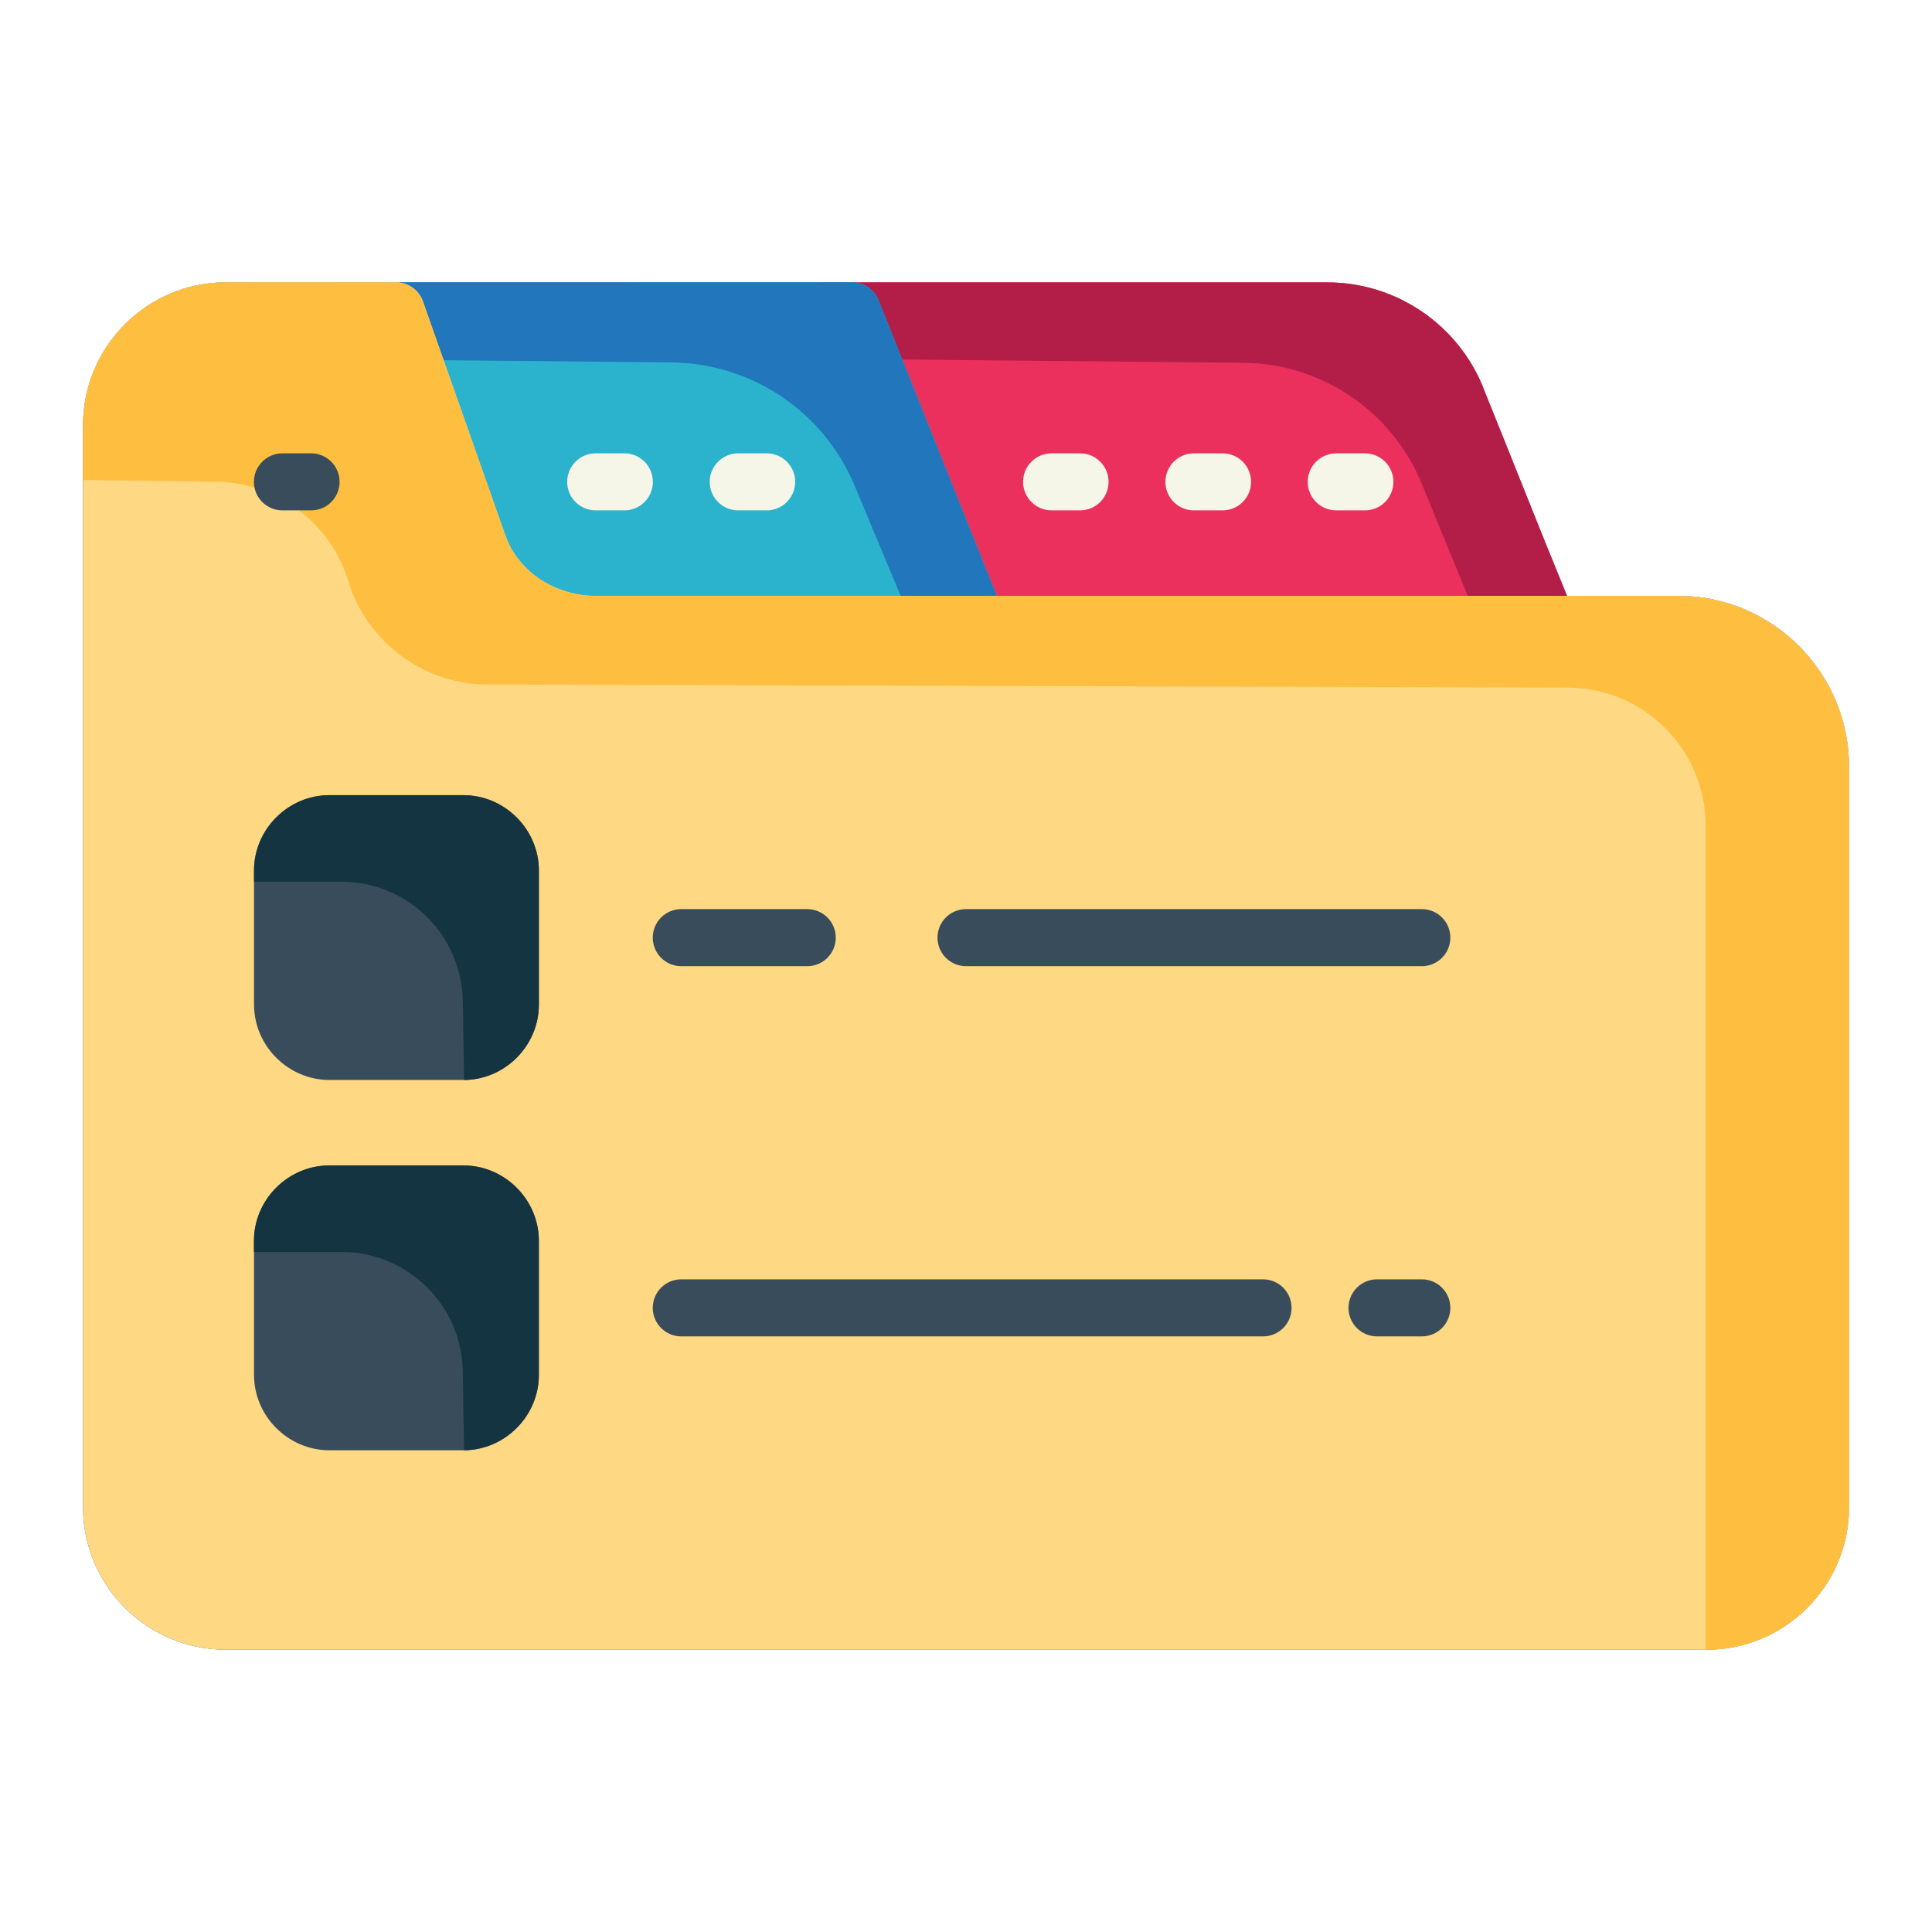
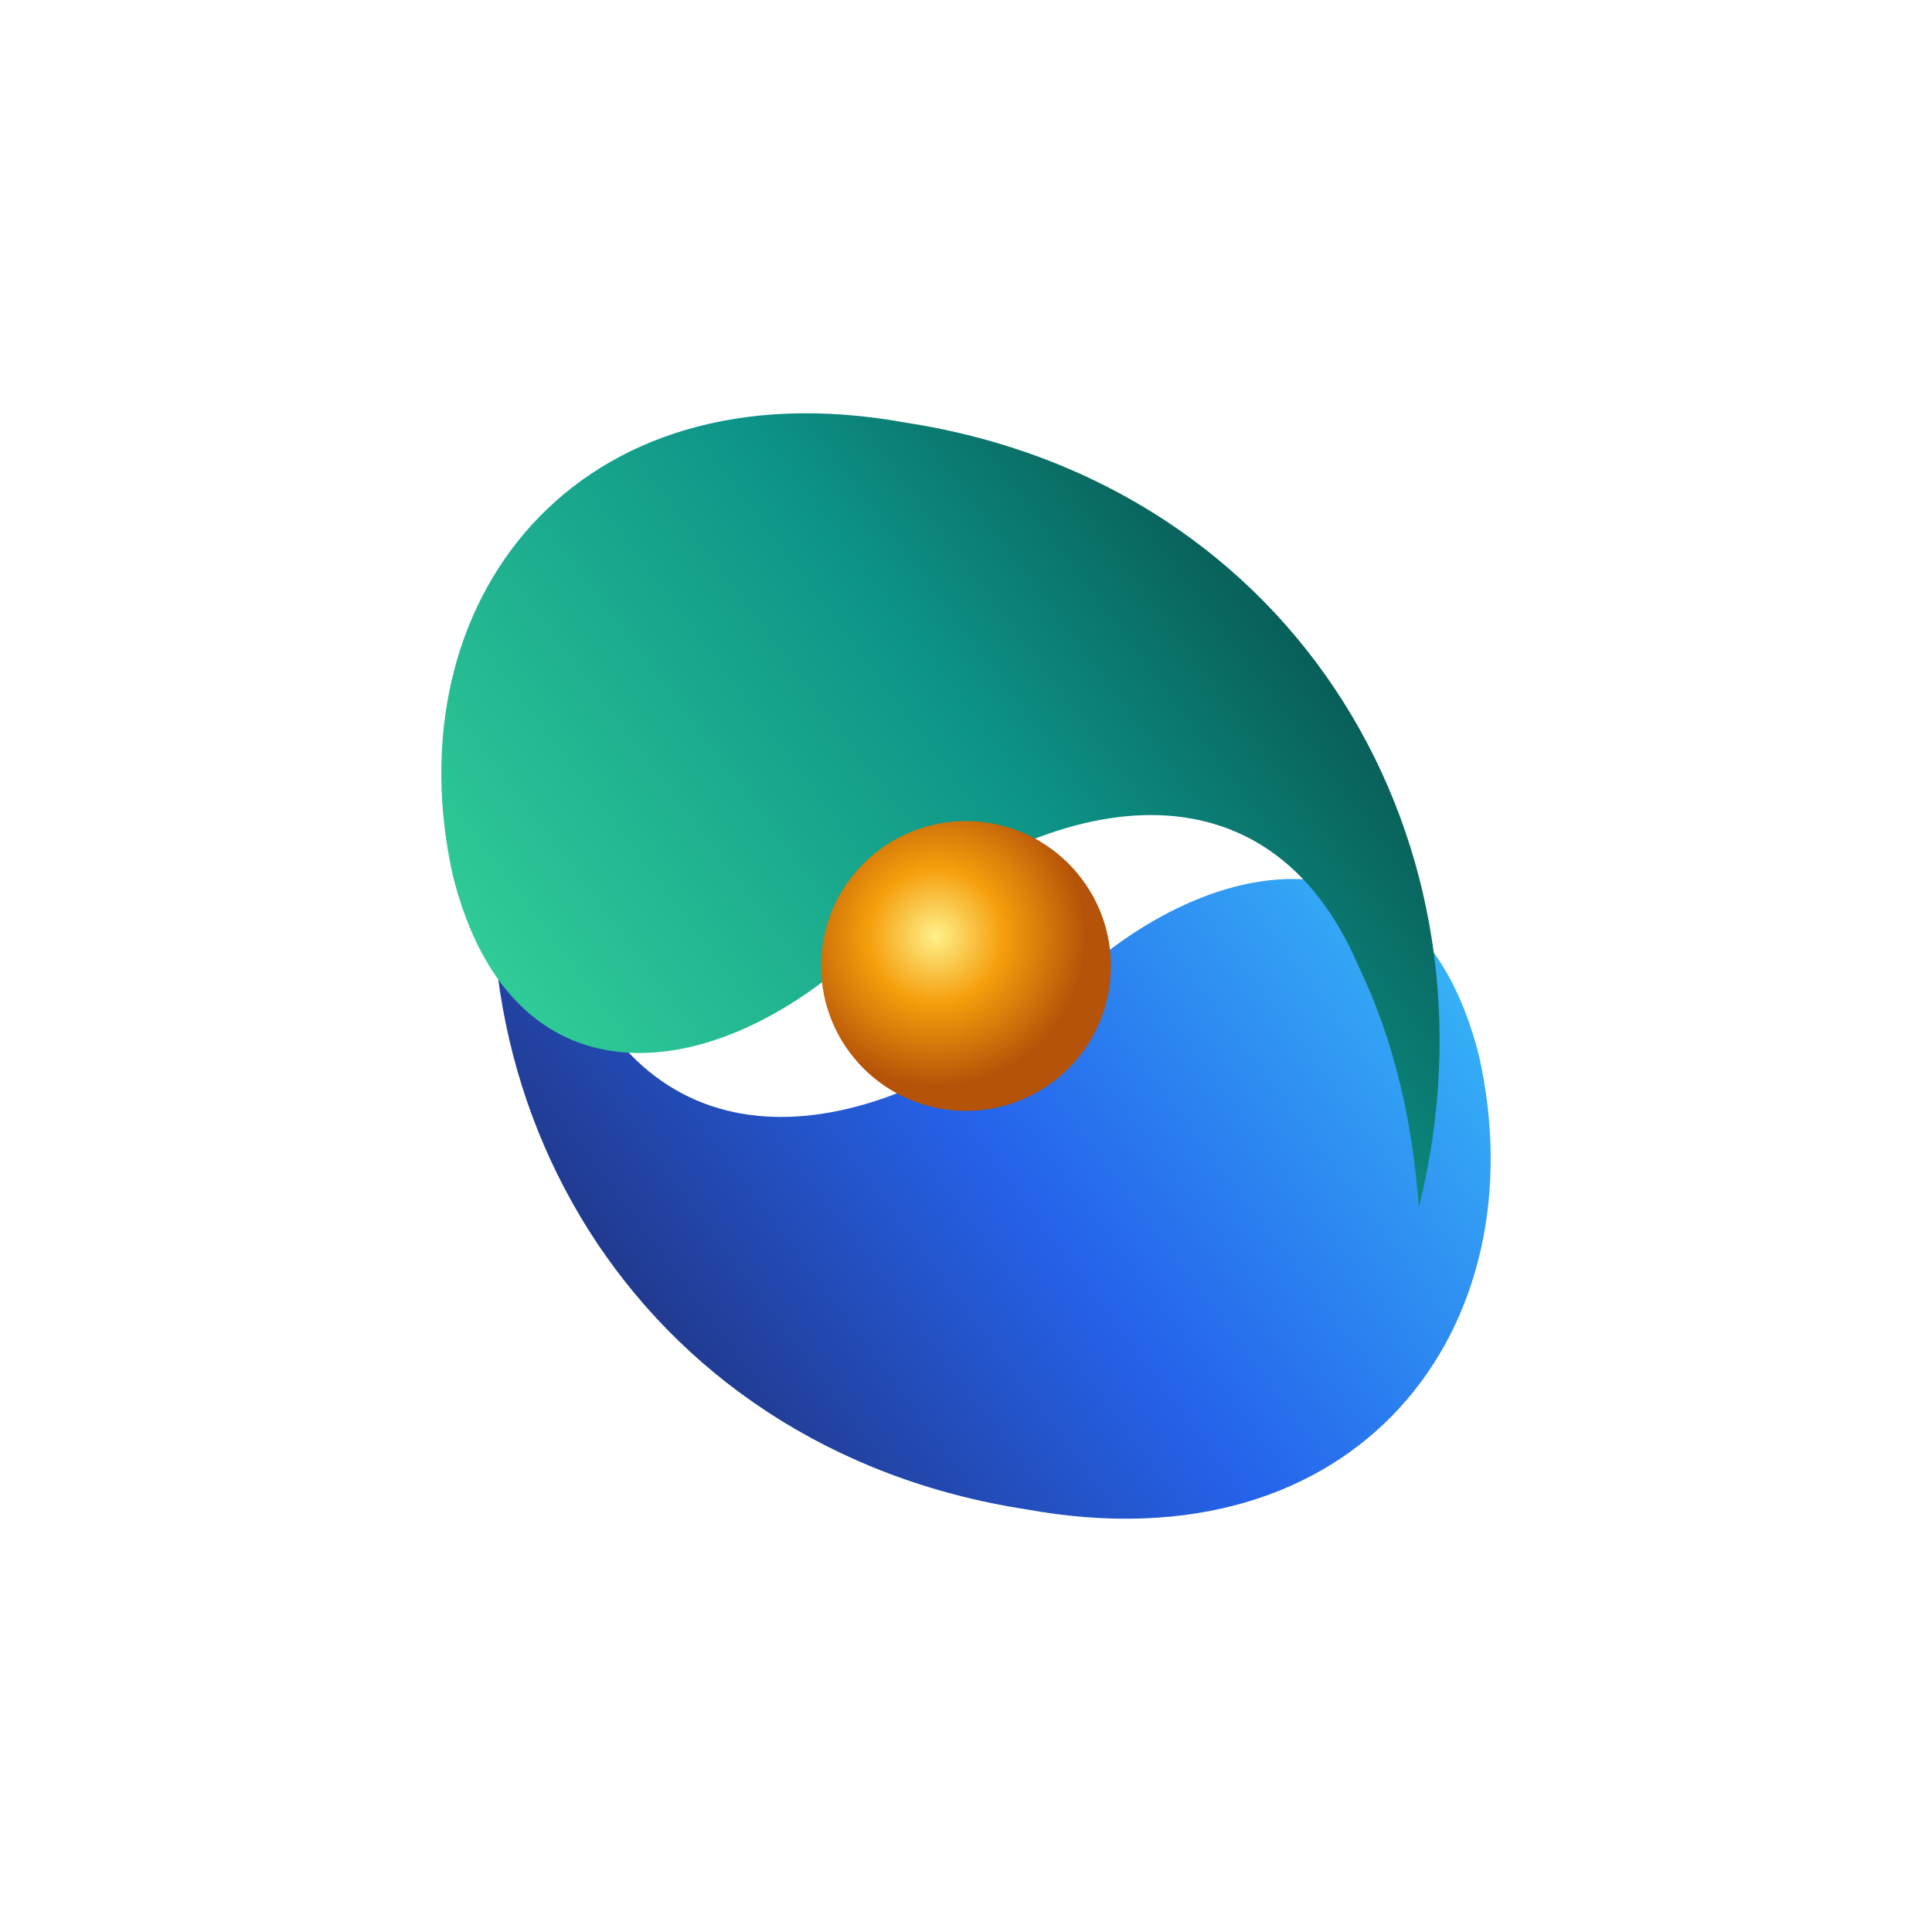
- <svg xmlns="http://www.w3.org/2000/svg" id="svg831" version="1.1" viewBox="0 0 22.578 22.578" height="64pt" width="64pt">
-   <defs id="defs825">
-     <pattern y="0" x="0" height="6" width="6" patternUnits="userSpaceOnUse" id="EMFhbasepattern" />
-     <pattern y="0" x="0" height="6" width="6" patternUnits="userSpaceOnUse" id="EMFhbasepattern-9" />
-     <pattern y="0" x="0" height="6" width="6" patternUnits="userSpaceOnUse" id="EMFhbasepattern-0" />
-     <pattern y="0" x="0" height="6" width="6" patternUnits="userSpaceOnUse" id="EMFhbasepattern-7" />
-     <pattern y="0" x="0" height="6" width="6" patternUnits="userSpaceOnUse" id="EMFhbasepattern-2" />
-     <pattern y="0" x="0" height="6" width="6" patternUnits="userSpaceOnUse" id="EMFhbasepattern-98" />
-     <pattern y="0" x="0" height="6" width="6" patternUnits="userSpaceOnUse" id="EMFhbasepattern-6" />
-     <pattern y="0" x="0" height="6" width="6" patternUnits="userSpaceOnUse" id="EMFhbasepattern-01" />
-     <pattern y="0" x="0" height="6" width="6" patternUnits="userSpaceOnUse" id="EMFhbasepattern-07" />
-     <pattern y="0" x="0" height="6" width="6" patternUnits="userSpaceOnUse" id="EMFhbasepattern-8" />
-     <pattern y="0" x="0" height="6" width="6" patternUnits="userSpaceOnUse" id="EMFhbasepattern-4" />
-     <pattern y="0" x="0" height="6" width="6" patternUnits="userSpaceOnUse" id="EMFhbasepattern-40" />
-     <pattern y="0" x="0" height="6" width="6" patternUnits="userSpaceOnUse" id="EMFhbasepattern-08" />
-     <pattern y="0" x="0" height="6" width="6" patternUnits="userSpaceOnUse" id="EMFhbasepattern-04" />
-     <pattern y="0" x="0" height="6" width="6" patternUnits="userSpaceOnUse" id="EMFhbasepattern-014" />
-     <pattern y="0" x="0" height="6" width="6" patternUnits="userSpaceOnUse" id="EMFhbasepattern-27" />
-     <pattern y="0" x="0" height="6" width="6" patternUnits="userSpaceOnUse" id="EMFhbasepattern-09" />
-     <pattern y="0" x="0" height="6" width="6" patternUnits="userSpaceOnUse" id="EMFhbasepattern-5" />
-     <pattern y="0" x="0" height="6" width="6" patternUnits="userSpaceOnUse" id="EMFhbasepattern-018" />
+ <svg xmlns="http://www.w3.org/2000/svg" viewBox="0 0 64 64" width="64" height="64" fill="none">
+   <defs>
+     <linearGradient id="harunaNavy" x1="16" y1="52" x2="48" y2="28" gradientUnits="userSpaceOnUse">
+       <stop offset="0%" stop-color="#1E1B4B" />
+       <stop offset="55%" stop-color="#2563EB" />
+       <stop offset="100%" stop-color="#38BDF8" />
+     </linearGradient>
+     <linearGradient id="harunaTeal" x1="48" y1="12" x2="16" y2="36" gradientUnits="userSpaceOnUse">
+       <stop offset="0%" stop-color="#042F2E" />
+       <stop offset="50%" stop-color="#0D9488" />
+       <stop offset="100%" stop-color="#34D399" />
+     </linearGradient>
+     <radialGradient id="harunaCore" cx="31" cy="31" r="5" gradientUnits="userSpaceOnUse">
+       <stop offset="0%" stop-color="#FEF08A" />
+       <stop offset="45%" stop-color="#F59E0B" />
+       <stop offset="100%" stop-color="#B45309" />
+     </radialGradient>
  </defs>
-   <g transform="translate(0,-274.4222)" id="layer1" />
-   <g id="g1542" style="display:inline;stroke-width:0.795" transform="matrix(1.258055,0,0,1.258055,-76.11028,-350.7029)">
-     <path style="color:#000000;font-style:normal;font-variant:normal;font-weight:normal;font-stretch:normal;font-size:medium;line-height:normal;font-family:sans-serif;font-variant-ligatures:normal;font-variant-position:normal;font-variant-caps:normal;font-variant-numeric:normal;font-variant-alternates:normal;font-variant-east-asian:normal;font-feature-settings:normal;font-variation-settings:normal;text-indent:0;text-align:start;text-decoration:none;text-decoration-line:none;text-decoration-style:solid;text-decoration-color:#000000;letter-spacing:normal;word-spacing:normal;text-transform:none;writing-mode:lr-tb;direction:ltr;text-orientation:mixed;dominant-baseline:auto;baseline-shift:baseline;text-anchor:start;white-space:normal;shape-padding:0;shape-margin:0;inline-size:0;clip-rule:nonzero;display:inline;overflow:visible;visibility:visible;isolation:auto;mix-blend-mode:normal;color-interpolation:sRGB;color-interpolation-filters:linearRGB;solid-color:#000000;solid-opacity:1;vector-effect:none;fill:#eb305d;fill-opacity:1;fill-rule:nonzero;stroke:none;stroke-width:0.421;stroke-linecap:round;stroke-linejoin:round;stroke-miterlimit:4;stroke-dasharray:none;stroke-dashoffset:0;stroke-opacity:1;color-rendering:auto;image-rendering:auto;shape-rendering:auto;text-rendering:auto;enable-background:accumulate;stop-color:#000000" d="m 62.594,281.389 c -0.728,0 -1.324,0.596 -1.324,1.324 v 10.055 c 0,0.728 0.596,1.322 1.324,1.322 h 13.758 c 0.728,0 1.322,-0.594 1.322,-1.322 v -6.881 c 0,-0.874 -0.712,-1.586 -1.586,-1.586 h -1.033 c -0.263,-0.639 -0.516,-1.284 -0.777,-1.93 v -0.002 c -0.237,-0.591 -0.813,-0.98 -1.449,-0.98 z" id="path1477" />
-     <path id="path1487" style="fill:#b31e48;fill-opacity:1;stroke:none;stroke-width:0.421;stroke-linecap:round;stroke-linejoin:round;stroke-opacity:1" d="m 68.106,281.389 0.051,0.71 3.891,0.037 a 1.81,1.81 34.133 0 1 1.657,1.123 l 0.769,1.875 1.763,-0.073 -0.326,-0.76 h -0.856 c -0.263,-0.639 -0.516,-1.284 -0.778,-1.93 v -0.002 c -0.237,-0.591 -0.812,-0.98 -1.449,-0.98 z" />
-     <path style="color:#000000;font-style:normal;font-variant:normal;font-weight:normal;font-stretch:normal;font-size:medium;line-height:normal;font-family:sans-serif;font-variant-ligatures:normal;font-variant-position:normal;font-variant-caps:normal;font-variant-numeric:normal;font-variant-alternates:normal;font-variant-east-asian:normal;font-feature-settings:normal;font-variation-settings:normal;text-indent:0;text-align:start;text-decoration:none;text-decoration-line:none;text-decoration-style:solid;text-decoration-color:#000000;letter-spacing:normal;word-spacing:normal;text-transform:none;writing-mode:lr-tb;direction:ltr;text-orientation:mixed;dominant-baseline:auto;baseline-shift:baseline;text-anchor:start;white-space:normal;shape-padding:0;shape-margin:0;inline-size:0;clip-rule:nonzero;display:inline;overflow:visible;visibility:visible;isolation:auto;mix-blend-mode:normal;color-interpolation:sRGB;color-interpolation-filters:linearRGB;solid-color:#000000;solid-opacity:1;vector-effect:none;fill:#2bb3cd;fill-opacity:1;fill-rule:nonzero;stroke:none;stroke-width:0.421;stroke-linecap:round;stroke-linejoin:round;stroke-miterlimit:4;stroke-dasharray:none;stroke-dashoffset:0;stroke-opacity:1;color-rendering:auto;image-rendering:auto;shape-rendering:auto;text-rendering:auto;enable-background:accumulate;stop-color:#000000" d="m 62.594,281.389 c -0.728,0 -1.324,0.596 -1.324,1.324 v 10.055 c 0,0.728 0.596,1.322 1.324,1.322 h 13.758 c 0.728,0 1.322,-0.594 1.322,-1.322 v -6.881 c 0,-0.874 -0.712,-1.586 -1.586,-1.586 h -6.328 l -0.043,-0.102 -1.057,-2.643 a 0.265,0.265 0 0 0 -0.246,-0.168 z" id="path1463" />
-     <path id="path1494" style="fill:#2276bb;fill-opacity:1;stroke:none;stroke-width:1.59;stroke-linecap:round;stroke-linejoin:round;stroke-opacity:1" d="m 242.701,4.996 0.43,2.725 9.1,0.087 a 7.04,7.04 33.937 0 1 6.429,4.326 l 2.53,6.056 6.02,-0.131 -0.518,-2.055 h -3.033 l -0.162,-0.385 -3.992,-9.988 c -0.15,-0.383 -0.52,-0.635 -0.932,-0.635 z" transform="matrix(0.2645833,0,0,0.2645833,0,280.0667)" />
-     <path style="color:#000000;font-style:normal;font-variant:normal;font-weight:normal;font-stretch:normal;font-size:medium;line-height:normal;font-family:sans-serif;font-variant-ligatures:normal;font-variant-position:normal;font-variant-caps:normal;font-variant-numeric:normal;font-variant-alternates:normal;font-variant-east-asian:normal;font-feature-settings:normal;font-variation-settings:normal;text-indent:0;text-align:start;text-decoration:none;text-decoration-line:none;text-decoration-style:solid;text-decoration-color:#000000;letter-spacing:normal;word-spacing:normal;text-transform:none;writing-mode:lr-tb;direction:ltr;text-orientation:mixed;dominant-baseline:auto;baseline-shift:baseline;text-anchor:start;white-space:normal;shape-padding:0;shape-margin:0;inline-size:0;clip-rule:nonzero;display:inline;overflow:visible;visibility:visible;isolation:auto;mix-blend-mode:normal;color-interpolation:sRGB;color-interpolation-filters:linearRGB;solid-color:#000000;solid-opacity:1;vector-effect:none;fill:#fed883;fill-opacity:1;fill-rule:nonzero;stroke:none;stroke-width:0.421;stroke-linecap:round;stroke-linejoin:round;stroke-miterlimit:4;stroke-dasharray:none;stroke-dashoffset:0;stroke-opacity:1;color-rendering:auto;image-rendering:auto;shape-rendering:auto;text-rendering:auto;enable-background:accumulate;stop-color:#000000" d="m 62.594,281.389 c -0.728,0 -1.324,0.596 -1.324,1.324 v 10.055 c 0,0.728 0.596,1.322 1.324,1.322 h 13.758 c 0.728,0 1.322,-0.594 1.322,-1.322 v -6.881 c 0,-0.874 -0.712,-1.586 -1.586,-1.586 H 66.033 c -0.375,0 -0.721,-0.223 -0.84,-0.561 l -0.766,-2.174 a 0.265,0.265 0 0 0 -0.25,-0.178 z" id="path1448" />
-     <path id="path1501" style="fill:#febe40;fill-opacity:1;stroke:none;stroke-width:0.421;stroke-linecap:round;stroke-linejoin:round;stroke-opacity:1" d="m 62.594,281.389 c -0.728,0 -1.324,0.596 -1.324,1.324 v 0.512 l 1.232,0.015 c 0.572,0.007 1.072,0.385 1.235,0.934 a 1.362,1.362 35.78 0 0 1.319,0.951 l 10.006,0.028 c 0.708,0.002 1.281,0.577 1.281,1.285 v 7.653 h 0.009 c 0.728,0 1.322,-0.594 1.322,-1.322 v -6.881 c 0,-0.874 -0.712,-1.586 -1.586,-1.586 H 66.033 c -0.375,0 -0.721,-0.223 -0.84,-0.561 l -0.766,-2.174 c -0.037,-0.106 -0.137,-0.178 -0.25,-0.178 z" />
-     <path style="color:#000000;font-style:normal;font-variant:normal;font-weight:normal;font-stretch:normal;font-size:medium;line-height:normal;font-family:sans-serif;font-variant-ligatures:normal;font-variant-position:normal;font-variant-caps:normal;font-variant-numeric:normal;font-variant-alternates:normal;font-variant-east-asian:normal;font-feature-settings:normal;font-variation-settings:normal;text-indent:0;text-align:start;text-decoration:none;text-decoration-line:none;text-decoration-style:solid;text-decoration-color:#000000;letter-spacing:normal;word-spacing:normal;text-transform:none;writing-mode:lr-tb;direction:ltr;text-orientation:mixed;dominant-baseline:auto;baseline-shift:baseline;text-anchor:start;white-space:normal;shape-padding:0;shape-margin:0;inline-size:0;clip-rule:nonzero;display:inline;overflow:visible;visibility:visible;isolation:auto;mix-blend-mode:normal;color-interpolation:sRGB;color-interpolation-filters:linearRGB;solid-color:#000000;solid-opacity:1;vector-effect:none;fill:#394c5b;fill-opacity:1;fill-rule:nonzero;stroke:none;stroke-width:0.421;stroke-linecap:round;stroke-linejoin:round;stroke-miterlimit:4;stroke-dasharray:none;stroke-dashoffset:0;stroke-opacity:1;color-rendering:auto;image-rendering:auto;shape-rendering:auto;text-rendering:auto;enable-background:accumulate;stop-color:#000000" d="m 63.123,282.977 a 0.265,0.265 0 0 0 -0.266,0.266 0.265,0.265 0 0 0 0.266,0.264 h 0.264 a 0.265,0.265 0 0 0 0.266,-0.264 0.265,0.265 0 0 0 -0.266,-0.266 z" id="path1197" />
-     <path style="color:#000000;font-style:normal;font-variant:normal;font-weight:normal;font-stretch:normal;font-size:medium;line-height:normal;font-family:sans-serif;font-variant-ligatures:normal;font-variant-position:normal;font-variant-caps:normal;font-variant-numeric:normal;font-variant-alternates:normal;font-variant-east-asian:normal;font-feature-settings:normal;font-variation-settings:normal;text-indent:0;text-align:start;text-decoration:none;text-decoration-line:none;text-decoration-style:solid;text-decoration-color:#000000;letter-spacing:normal;word-spacing:normal;text-transform:none;writing-mode:lr-tb;direction:ltr;text-orientation:mixed;dominant-baseline:auto;baseline-shift:baseline;text-anchor:start;white-space:normal;shape-padding:0;shape-margin:0;inline-size:0;clip-rule:nonzero;display:inline;overflow:visible;visibility:visible;isolation:auto;mix-blend-mode:normal;color-interpolation:sRGB;color-interpolation-filters:linearRGB;solid-color:#000000;solid-opacity:1;vector-effect:none;fill:#f5f6e8;fill-opacity:1;fill-rule:nonzero;stroke:none;stroke-width:0.421;stroke-linecap:round;stroke-linejoin:round;stroke-miterlimit:4;stroke-dasharray:none;stroke-dashoffset:0;stroke-opacity:1;color-rendering:auto;image-rendering:auto;shape-rendering:auto;text-rendering:auto;enable-background:accumulate;stop-color:#000000" d="m 66.033,282.977 a 0.265,0.265 0 0 0 -0.266,0.266 0.265,0.265 0 0 0 0.266,0.264 h 0.264 a 0.265,0.265 0 0 0 0.266,-0.264 0.265,0.265 0 0 0 -0.266,-0.266 z" id="path1203" />
-     <path style="color:#000000;font-style:normal;font-variant:normal;font-weight:normal;font-stretch:normal;font-size:medium;line-height:normal;font-family:sans-serif;font-variant-ligatures:normal;font-variant-position:normal;font-variant-caps:normal;font-variant-numeric:normal;font-variant-alternates:normal;font-variant-east-asian:normal;font-feature-settings:normal;font-variation-settings:normal;text-indent:0;text-align:start;text-decoration:none;text-decoration-line:none;text-decoration-style:solid;text-decoration-color:#000000;letter-spacing:normal;word-spacing:normal;text-transform:none;writing-mode:lr-tb;direction:ltr;text-orientation:mixed;dominant-baseline:auto;baseline-shift:baseline;text-anchor:start;white-space:normal;shape-padding:0;shape-margin:0;inline-size:0;clip-rule:nonzero;display:inline;overflow:visible;visibility:visible;isolation:auto;mix-blend-mode:normal;color-interpolation:sRGB;color-interpolation-filters:linearRGB;solid-color:#000000;solid-opacity:1;vector-effect:none;fill:#f5f6e8;fill-opacity:1;fill-rule:nonzero;stroke:none;stroke-width:0.421;stroke-linecap:round;stroke-linejoin:round;stroke-miterlimit:4;stroke-dasharray:none;stroke-dashoffset:0;stroke-opacity:1;color-rendering:auto;image-rendering:auto;shape-rendering:auto;text-rendering:auto;enable-background:accumulate;stop-color:#000000" d="m 67.355,282.977 a 0.265,0.265 0 0 0 -0.264,0.266 0.265,0.265 0 0 0 0.264,0.264 h 0.266 a 0.265,0.265 0 0 0 0.264,-0.264 0.265,0.265 0 0 0 -0.264,-0.266 z" id="path1215" />
-     <path style="color:#000000;font-style:normal;font-variant:normal;font-weight:normal;font-stretch:normal;font-size:medium;line-height:normal;font-family:sans-serif;font-variant-ligatures:normal;font-variant-position:normal;font-variant-caps:normal;font-variant-numeric:normal;font-variant-alternates:normal;font-variant-east-asian:normal;font-feature-settings:normal;font-variation-settings:normal;text-indent:0;text-align:start;text-decoration:none;text-decoration-line:none;text-decoration-style:solid;text-decoration-color:#000000;letter-spacing:normal;word-spacing:normal;text-transform:none;writing-mode:lr-tb;direction:ltr;text-orientation:mixed;dominant-baseline:auto;baseline-shift:baseline;text-anchor:start;white-space:normal;shape-padding:0;shape-margin:0;inline-size:0;clip-rule:nonzero;display:inline;overflow:visible;visibility:visible;isolation:auto;mix-blend-mode:normal;color-interpolation:sRGB;color-interpolation-filters:linearRGB;solid-color:#000000;solid-opacity:1;vector-effect:none;fill:#f5f6e8;fill-opacity:1;fill-rule:nonzero;stroke:none;stroke-width:0.421;stroke-linecap:round;stroke-linejoin:round;stroke-miterlimit:4;stroke-dasharray:none;stroke-dashoffset:0;stroke-opacity:1;color-rendering:auto;image-rendering:auto;shape-rendering:auto;text-rendering:auto;enable-background:accumulate;stop-color:#000000" d="m 71.59,282.977 a 0.265,0.265 0 0 0 -0.266,0.266 0.265,0.265 0 0 0 0.266,0.264 h 0.264 a 0.265,0.265 0 0 0 0.266,-0.264 0.265,0.265 0 0 0 -0.266,-0.266 z" id="path1231" />
-     <path style="color:#000000;font-style:normal;font-variant:normal;font-weight:normal;font-stretch:normal;font-size:medium;line-height:normal;font-family:sans-serif;font-variant-ligatures:normal;font-variant-position:normal;font-variant-caps:normal;font-variant-numeric:normal;font-variant-alternates:normal;font-variant-east-asian:normal;font-feature-settings:normal;font-variation-settings:normal;text-indent:0;text-align:start;text-decoration:none;text-decoration-line:none;text-decoration-style:solid;text-decoration-color:#000000;letter-spacing:normal;word-spacing:normal;text-transform:none;writing-mode:lr-tb;direction:ltr;text-orientation:mixed;dominant-baseline:auto;baseline-shift:baseline;text-anchor:start;white-space:normal;shape-padding:0;shape-margin:0;inline-size:0;clip-rule:nonzero;display:inline;overflow:visible;visibility:visible;isolation:auto;mix-blend-mode:normal;color-interpolation:sRGB;color-interpolation-filters:linearRGB;solid-color:#000000;solid-opacity:1;vector-effect:none;fill:#f5f6e8;fill-opacity:1;fill-rule:nonzero;stroke:none;stroke-width:0.421;stroke-linecap:round;stroke-linejoin:round;stroke-miterlimit:4;stroke-dasharray:none;stroke-dashoffset:0;stroke-opacity:1;color-rendering:auto;image-rendering:auto;shape-rendering:auto;text-rendering:auto;enable-background:accumulate;stop-color:#000000" d="m 72.912,282.977 a 0.265,0.265 0 0 0 -0.266,0.266 0.265,0.265 0 0 0 0.266,0.264 h 0.264 a 0.265,0.265 0 0 0 0.266,-0.264 0.265,0.265 0 0 0 -0.266,-0.266 z" id="path1279" />
-     <path style="color:#000000;font-style:normal;font-variant:normal;font-weight:normal;font-stretch:normal;font-size:medium;line-height:normal;font-family:sans-serif;font-variant-ligatures:normal;font-variant-position:normal;font-variant-caps:normal;font-variant-numeric:normal;font-variant-alternates:normal;font-variant-east-asian:normal;font-feature-settings:normal;font-variation-settings:normal;text-indent:0;text-align:start;text-decoration:none;text-decoration-line:none;text-decoration-style:solid;text-decoration-color:#000000;letter-spacing:normal;word-spacing:normal;text-transform:none;writing-mode:lr-tb;direction:ltr;text-orientation:mixed;dominant-baseline:auto;baseline-shift:baseline;text-anchor:start;white-space:normal;shape-padding:0;shape-margin:0;inline-size:0;clip-rule:nonzero;display:inline;overflow:visible;visibility:visible;isolation:auto;mix-blend-mode:normal;color-interpolation:sRGB;color-interpolation-filters:linearRGB;solid-color:#000000;solid-opacity:1;vector-effect:none;fill:#f5f6e8;fill-opacity:1;fill-rule:nonzero;stroke:none;stroke-width:0.421;stroke-linecap:round;stroke-linejoin:round;stroke-miterlimit:4;stroke-dasharray:none;stroke-dashoffset:0;stroke-opacity:1;color-rendering:auto;image-rendering:auto;shape-rendering:auto;text-rendering:auto;enable-background:accumulate;stop-color:#000000" d="m 70.266,282.977 a 0.265,0.265 0 0 0 -0.264,0.266 0.265,0.265 0 0 0 0.264,0.264 h 0.266 a 0.265,0.265 0 0 0 0.264,-0.264 0.265,0.265 0 0 0 -0.264,-0.266 z" id="path1288" />
-     <path style="color:#000000;font-style:normal;font-variant:normal;font-weight:normal;font-stretch:normal;font-size:medium;line-height:normal;font-family:sans-serif;font-variant-ligatures:normal;font-variant-position:normal;font-variant-caps:normal;font-variant-numeric:normal;font-variant-alternates:normal;font-variant-east-asian:normal;font-feature-settings:normal;font-variation-settings:normal;text-indent:0;text-align:start;text-decoration:none;text-decoration-line:none;text-decoration-style:solid;text-decoration-color:#000000;letter-spacing:normal;word-spacing:normal;text-transform:none;writing-mode:lr-tb;direction:ltr;text-orientation:mixed;dominant-baseline:auto;baseline-shift:baseline;text-anchor:start;white-space:normal;shape-padding:0;shape-margin:0;inline-size:0;clip-rule:nonzero;display:inline;overflow:visible;visibility:visible;isolation:auto;mix-blend-mode:normal;color-interpolation:sRGB;color-interpolation-filters:linearRGB;solid-color:#000000;solid-opacity:1;vector-effect:none;fill:#394c5b;fill-opacity:1;fill-rule:nonzero;stroke:none;stroke-width:0.421;stroke-linecap:round;stroke-linejoin:round;stroke-miterlimit:4;stroke-dasharray:none;stroke-dashoffset:0;stroke-opacity:1;color-rendering:auto;image-rendering:auto;shape-rendering:auto;text-rendering:auto;enable-background:accumulate;stop-color:#000000" d="m 63.559,286.152 c -0.384,0 -0.701,0.317 -0.701,0.701 v 1.244 c 0,0.384 0.317,0.701 0.701,0.701 h 1.244 c 0.384,0 0.701,-0.317 0.701,-0.701 v -1.244 c 0,-0.384 -0.317,-0.701 -0.701,-0.701 z" id="path1346" />
-     <path style="color:#000000;font-style:normal;font-variant:normal;font-weight:normal;font-stretch:normal;font-size:medium;line-height:normal;font-family:sans-serif;font-variant-ligatures:normal;font-variant-position:normal;font-variant-caps:normal;font-variant-numeric:normal;font-variant-alternates:normal;font-variant-east-asian:normal;font-feature-settings:normal;font-variation-settings:normal;text-indent:0;text-align:start;text-decoration:none;text-decoration-line:none;text-decoration-style:solid;text-decoration-color:#000000;letter-spacing:normal;word-spacing:normal;text-transform:none;writing-mode:lr-tb;direction:ltr;text-orientation:mixed;dominant-baseline:auto;baseline-shift:baseline;text-anchor:start;white-space:normal;shape-padding:0;shape-margin:0;inline-size:0;clip-rule:nonzero;display:inline;overflow:visible;visibility:visible;isolation:auto;mix-blend-mode:normal;color-interpolation:sRGB;color-interpolation-filters:linearRGB;solid-color:#000000;solid-opacity:1;vector-effect:none;fill:#394c5b;fill-opacity:1;fill-rule:nonzero;stroke:none;stroke-width:0.421;stroke-linecap:round;stroke-linejoin:round;stroke-miterlimit:4;stroke-dasharray:none;stroke-dashoffset:0;stroke-opacity:1;color-rendering:auto;image-rendering:auto;shape-rendering:auto;text-rendering:auto;enable-background:accumulate;stop-color:#000000" d="m 63.559,289.592 c -0.384,0 -0.701,0.317 -0.701,0.701 v 1.244 c 0,0.384 0.317,0.701 0.701,0.701 h 1.244 c 0.384,0 0.701,-0.317 0.701,-0.701 v -1.244 c 0,-0.384 -0.317,-0.701 -0.701,-0.701 z" id="path1352" />
-     <path style="color:#000000;font-style:normal;font-variant:normal;font-weight:normal;font-stretch:normal;font-size:medium;line-height:normal;font-family:sans-serif;font-variant-ligatures:normal;font-variant-position:normal;font-variant-caps:normal;font-variant-numeric:normal;font-variant-alternates:normal;font-variant-east-asian:normal;font-feature-settings:normal;font-variation-settings:normal;text-indent:0;text-align:start;text-decoration:none;text-decoration-line:none;text-decoration-style:solid;text-decoration-color:#000000;letter-spacing:normal;word-spacing:normal;text-transform:none;writing-mode:lr-tb;direction:ltr;text-orientation:mixed;dominant-baseline:auto;baseline-shift:baseline;text-anchor:start;white-space:normal;shape-padding:0;shape-margin:0;inline-size:0;clip-rule:nonzero;display:inline;overflow:visible;visibility:visible;isolation:auto;mix-blend-mode:normal;color-interpolation:sRGB;color-interpolation-filters:linearRGB;solid-color:#000000;solid-opacity:1;vector-effect:none;fill:#394c5b;fill-opacity:1;fill-rule:nonzero;stroke:none;stroke-width:0.421;stroke-linecap:round;stroke-linejoin:round;stroke-miterlimit:4;stroke-dasharray:none;stroke-dashoffset:0;stroke-opacity:1;color-rendering:auto;image-rendering:auto;shape-rendering:auto;text-rendering:auto;enable-background:accumulate;stop-color:#000000" d="m 66.826,287.211 a 0.265,0.265 0 0 0 -0.264,0.264 0.265,0.265 0 0 0 0.264,0.266 h 1.172 a 0.265,0.265 0 0 0 0.264,-0.266 0.265,0.265 0 0 0 -0.264,-0.264 z" id="path1358" />
-     <path style="color:#000000;font-style:normal;font-variant:normal;font-weight:normal;font-stretch:normal;font-size:medium;line-height:normal;font-family:sans-serif;font-variant-ligatures:normal;font-variant-position:normal;font-variant-caps:normal;font-variant-numeric:normal;font-variant-alternates:normal;font-variant-east-asian:normal;font-feature-settings:normal;font-variation-settings:normal;text-indent:0;text-align:start;text-decoration:none;text-decoration-line:none;text-decoration-style:solid;text-decoration-color:#000000;letter-spacing:normal;word-spacing:normal;text-transform:none;writing-mode:lr-tb;direction:ltr;text-orientation:mixed;dominant-baseline:auto;baseline-shift:baseline;text-anchor:start;white-space:normal;shape-padding:0;shape-margin:0;inline-size:0;clip-rule:nonzero;display:inline;overflow:visible;visibility:visible;isolation:auto;mix-blend-mode:normal;color-interpolation:sRGB;color-interpolation-filters:linearRGB;solid-color:#000000;solid-opacity:1;vector-effect:none;fill:#394c5b;fill-opacity:1;fill-rule:nonzero;stroke:none;stroke-width:0.421;stroke-linecap:round;stroke-linejoin:round;stroke-miterlimit:4;stroke-dasharray:none;stroke-dashoffset:0;stroke-opacity:1;color-rendering:auto;image-rendering:auto;shape-rendering:auto;text-rendering:auto;enable-background:accumulate;stop-color:#000000" d="m 69.473,287.211 a 0.265,0.265 0 0 0 -0.266,0.264 0.265,0.265 0 0 0 0.266,0.266 h 4.232 a 0.265,0.265 0 0 0 0.266,-0.266 0.265,0.265 0 0 0 -0.266,-0.264 z" id="path1367" />
-     <path style="color:#000000;font-style:normal;font-variant:normal;font-weight:normal;font-stretch:normal;font-size:medium;line-height:normal;font-family:sans-serif;font-variant-ligatures:normal;font-variant-position:normal;font-variant-caps:normal;font-variant-numeric:normal;font-variant-alternates:normal;font-variant-east-asian:normal;font-feature-settings:normal;font-variation-settings:normal;text-indent:0;text-align:start;text-decoration:none;text-decoration-line:none;text-decoration-style:solid;text-decoration-color:#000000;letter-spacing:normal;word-spacing:normal;text-transform:none;writing-mode:lr-tb;direction:ltr;text-orientation:mixed;dominant-baseline:auto;baseline-shift:baseline;text-anchor:start;white-space:normal;shape-padding:0;shape-margin:0;inline-size:0;clip-rule:nonzero;display:inline;overflow:visible;visibility:visible;isolation:auto;mix-blend-mode:normal;color-interpolation:sRGB;color-interpolation-filters:linearRGB;solid-color:#000000;solid-opacity:1;vector-effect:none;fill:#394c5b;fill-opacity:1;fill-rule:nonzero;stroke:none;stroke-width:0.421;stroke-linecap:round;stroke-linejoin:round;stroke-miterlimit:4;stroke-dasharray:none;stroke-dashoffset:0;stroke-opacity:1;color-rendering:auto;image-rendering:auto;shape-rendering:auto;text-rendering:auto;enable-background:accumulate;stop-color:#000000" d="m 66.826,290.65 a 0.265,0.265 0 0 0 -0.264,0.264 0.265,0.265 0 0 0 0.264,0.266 h 5.404 a 0.265,0.265 0 0 0 0.266,-0.266 0.265,0.265 0 0 0 -0.266,-0.264 z" id="path1374" />
-     <path style="color:#000000;font-style:normal;font-variant:normal;font-weight:normal;font-stretch:normal;font-size:medium;line-height:normal;font-family:sans-serif;font-variant-ligatures:normal;font-variant-position:normal;font-variant-caps:normal;font-variant-numeric:normal;font-variant-alternates:normal;font-variant-east-asian:normal;font-feature-settings:normal;font-variation-settings:normal;text-indent:0;text-align:start;text-decoration:none;text-decoration-line:none;text-decoration-style:solid;text-decoration-color:#000000;letter-spacing:normal;word-spacing:normal;text-transform:none;writing-mode:lr-tb;direction:ltr;text-orientation:mixed;dominant-baseline:auto;baseline-shift:baseline;text-anchor:start;white-space:normal;shape-padding:0;shape-margin:0;inline-size:0;clip-rule:nonzero;display:inline;overflow:visible;visibility:visible;isolation:auto;mix-blend-mode:normal;color-interpolation:sRGB;color-interpolation-filters:linearRGB;solid-color:#000000;solid-opacity:1;vector-effect:none;fill:#394c5b;fill-opacity:1;fill-rule:nonzero;stroke:none;stroke-width:0.421;stroke-linecap:round;stroke-linejoin:round;stroke-miterlimit:4;stroke-dasharray:none;stroke-dashoffset:0;stroke-opacity:1;color-rendering:auto;image-rendering:auto;shape-rendering:auto;text-rendering:auto;enable-background:accumulate;stop-color:#000000" d="m 73.289,290.65 a 0.265,0.265 0 0 0 -0.264,0.264 0.265,0.265 0 0 0 0.264,0.266 h 0.416 a 0.265,0.265 0 0 0 0.266,-0.266 0.265,0.265 0 0 0 -0.266,-0.264 z" id="path1383" />
-     <path id="path1508" style="fill:#143441;fill-opacity:1;stroke:none;stroke-width:1.59;stroke-linecap:round;stroke-linejoin:round;stroke-opacity:1" d="m 240.221,23.002 c -1.45,0 -2.648,1.198 -2.648,2.648 v 0.391 h 3.075 a 4.256,4.256 44.518 0 1 4.255,4.184 l 0.047,2.777 c 1.439,-0.014 2.625,-1.207 2.625,-2.648 v -4.703 c 0,-1.45 -1.2,-2.648 -2.65,-2.648 z" transform="matrix(0.2645833,0,0,0.2645833,0,280.0667)" />
-     <path d="m 63.558,289.592 c -0.384,0 -0.701,0.317 -0.701,0.701 v 0.103 h 0.814 a 1.126,1.126 0 0 1 1.126,1.107 l 0.012,0.735 c 0.381,-0.004 0.695,-0.319 0.695,-0.701 v -1.244 c 0,-0.384 -0.318,-0.701 -0.701,-0.701 z" style="fill:#143441;fill-opacity:1;stroke:none;stroke-width:0.421;stroke-linecap:round;stroke-linejoin:round;stroke-opacity:1" id="path1518-6" />
-   </g>
+   <path d="M 17 24         C 14 36 21 48 34 50         C 45 52 51 44 49 35         C 47 27 40 28 35 33         C 29 38 22 39 19 32         C 17.8 29.5 17.2 26.8 17 24 Z" fill="url(#harunaNavy)" />
+   <path d="M 47 40         C 50 28 43 16 30 14         C 19 12 13 20 15 29         C 17 37 24 36 29 31         C 35 26 42 25 45 32         C 46.2 34.5 46.8 37.2 47 40 Z" fill="url(#harunaTeal)" />
+   <circle cx="32" cy="32" r="4.8" fill="url(#harunaCore)" />
</svg>
